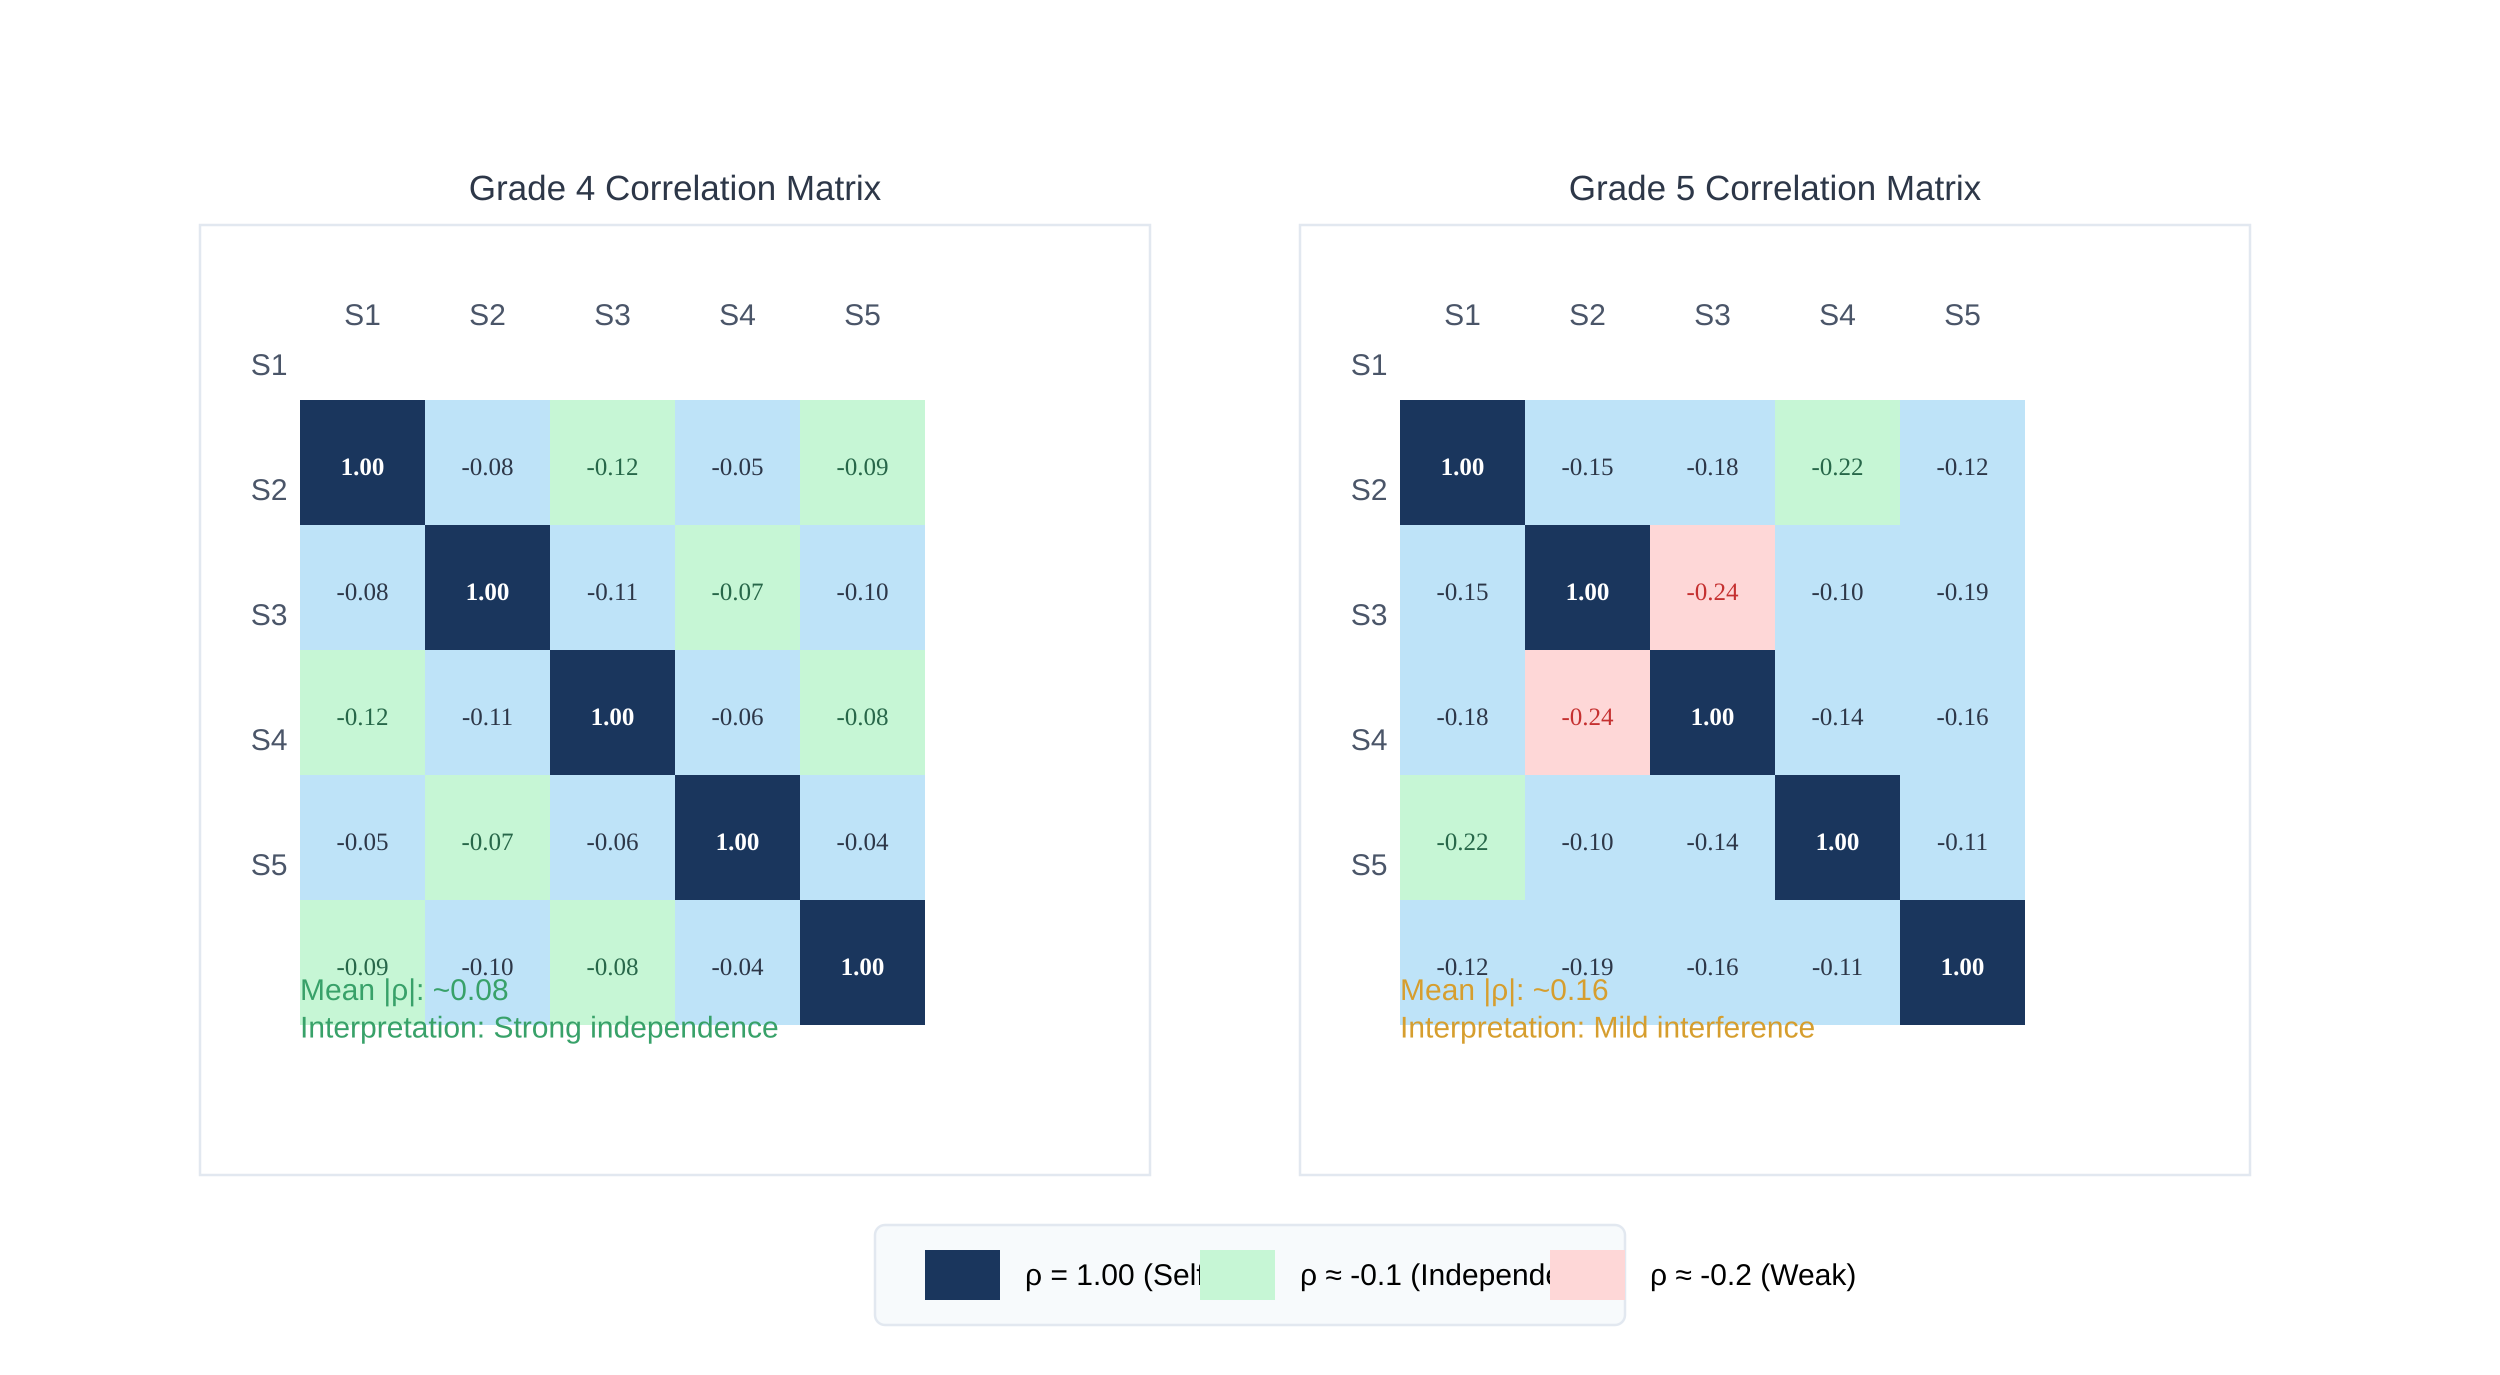
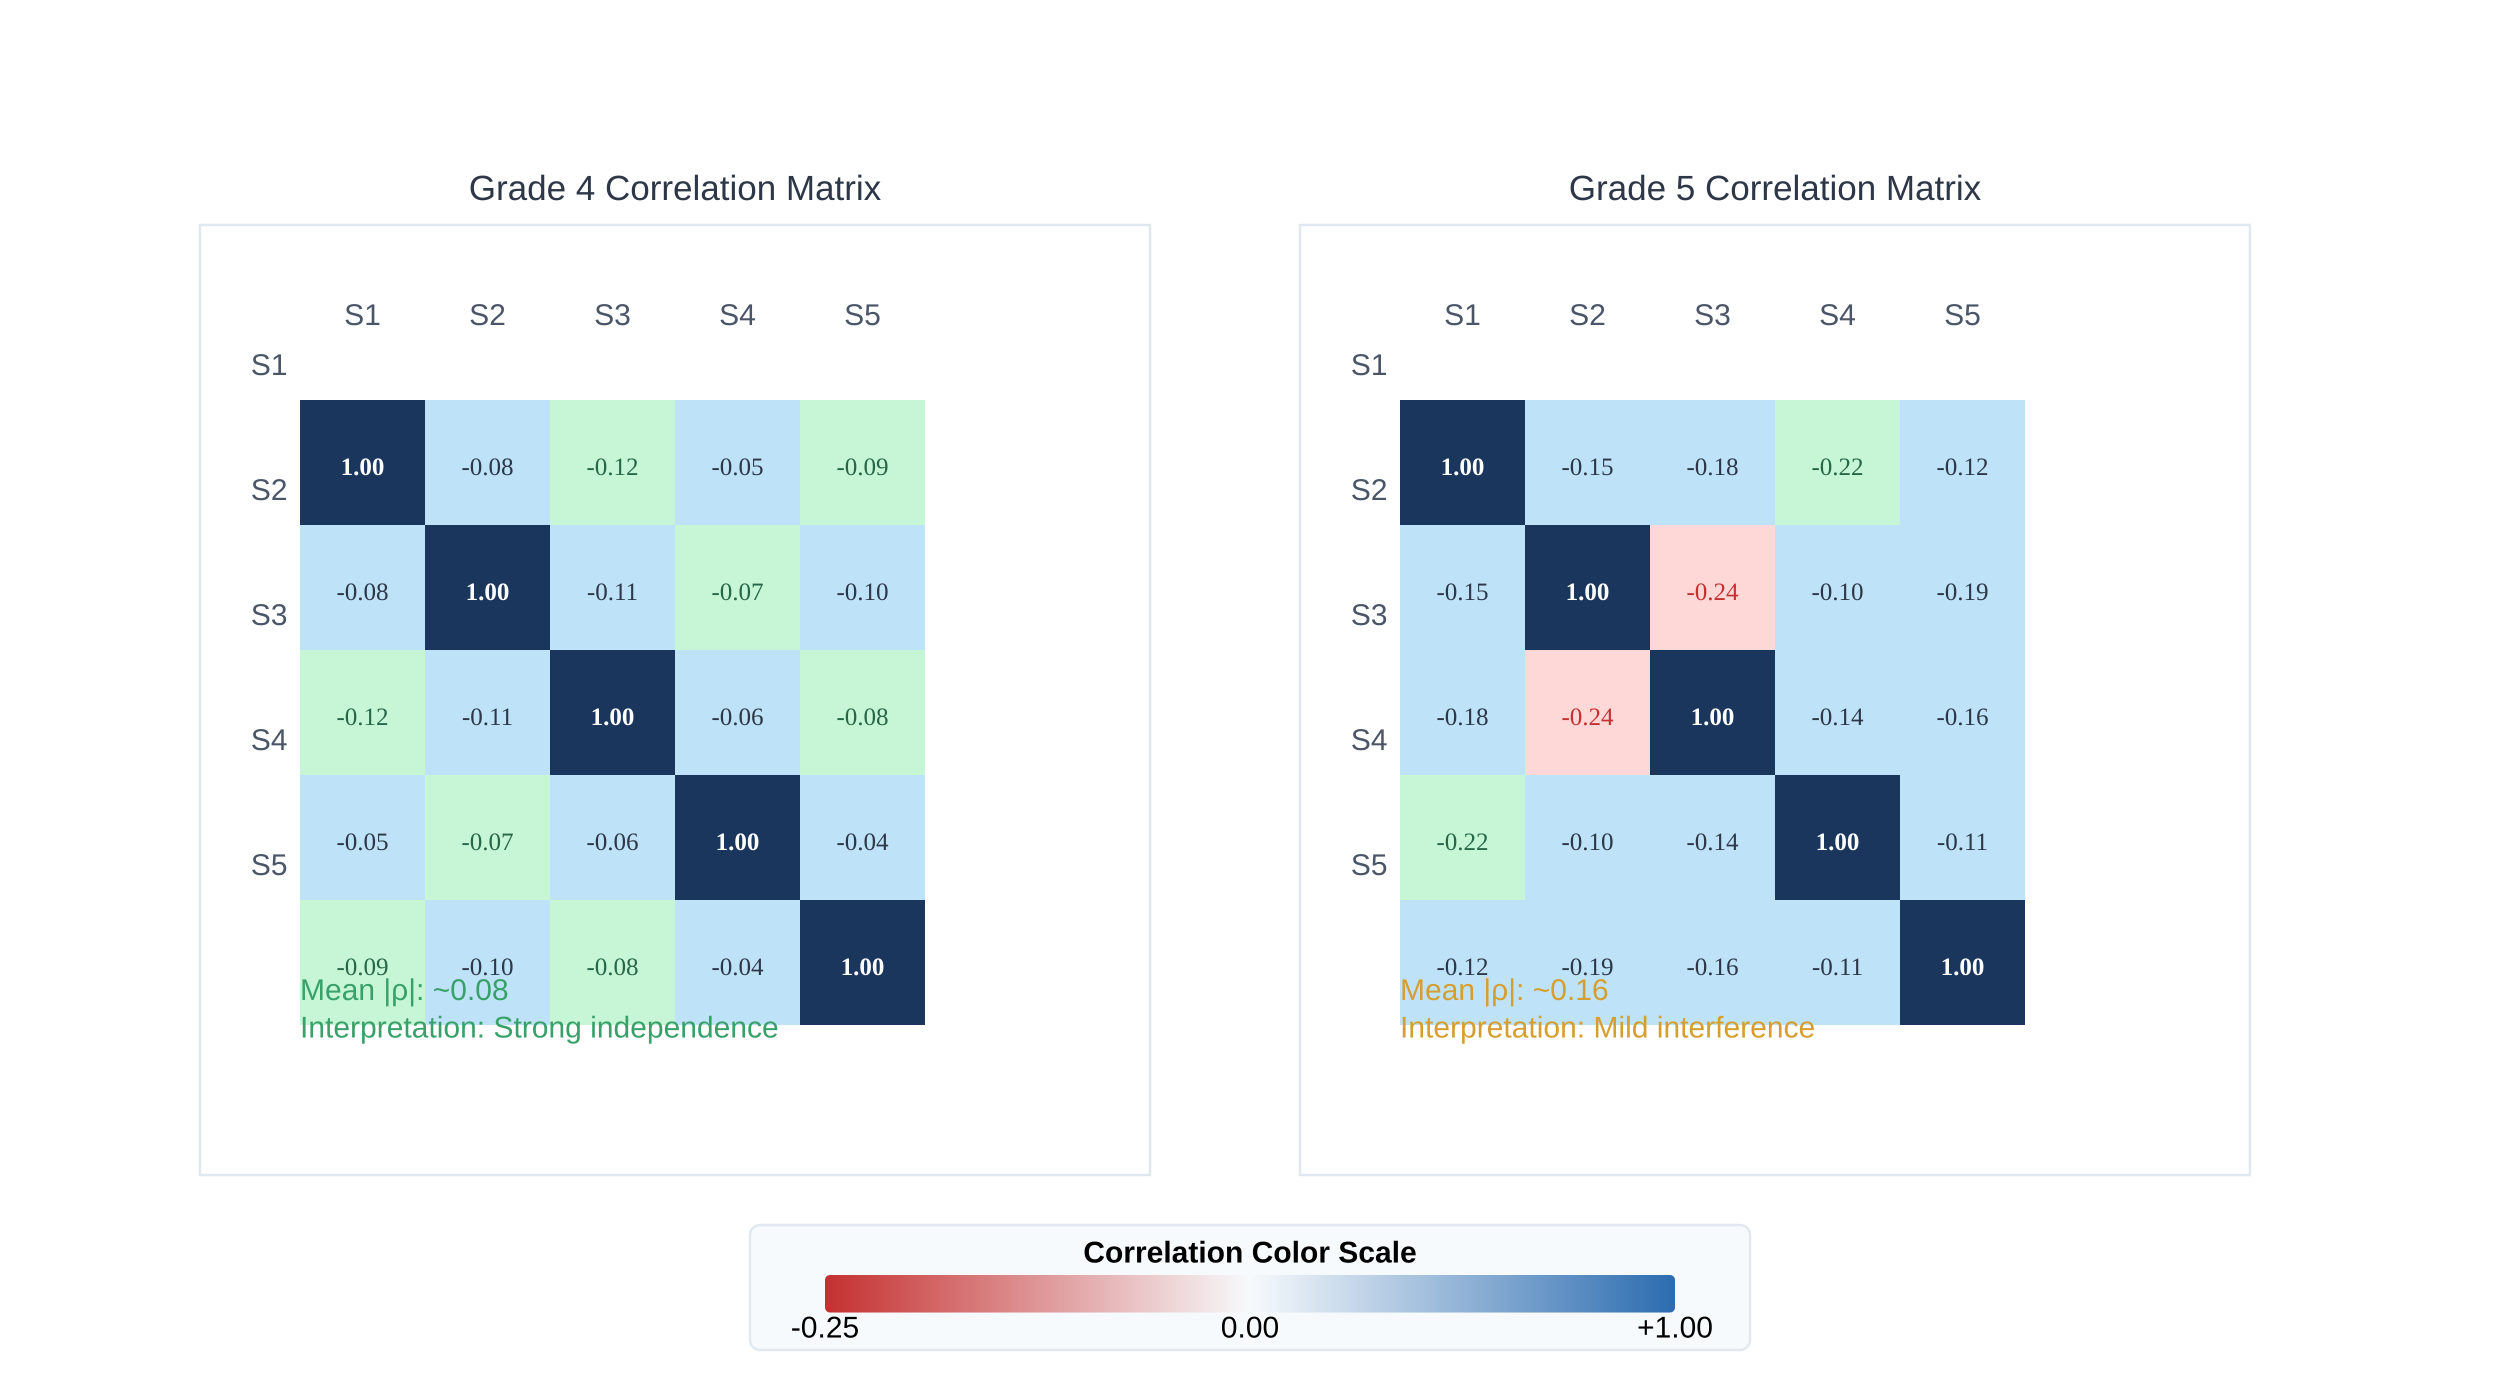
<svg xmlns="http://www.w3.org/2000/svg" viewBox="0 0 1000 550">
  <defs>
    <style>
      .title { font-family: 'Times New Roman', serif; font-size: 18px; font-weight: bold; fill: #1a365d; }
      .subtitle { font-family: 'Arial', sans-serif; font-size: 13px; fill: #718096; }
      .label { font-family: 'Arial', sans-serif; font-size: 14px; fill: #2d3748; }
      .small { font-family: 'Arial', sans-serif; font-size: 12px; }
      .tick { font-family: 'Arial', sans-serif; font-size: 12px; }
    </style>
  </defs>
  <rect width="1000" height="550" fill="white" />
  <g transform="translate(80, 90)">
    <rect x="0" y="0" width="380" height="380" fill="white" stroke="#e2e8f0" stroke-width="1" />
    <text x="190" y="-10" text-anchor="middle" class="label bold">Grade 4 Correlation Matrix</text>
    <g transform="translate(40, 30)">
      <g class="small" fill="#4a5568">
        <text x="25" y="10" text-anchor="middle">S1</text>
        <text x="75" y="10" text-anchor="middle">S2</text>
        <text x="125" y="10" text-anchor="middle">S3</text>
        <text x="175" y="10" text-anchor="middle">S4</text>
        <text x="225" y="10" text-anchor="middle">S5</text>
        <text x="-5" y="30" text-anchor="end">S1</text>
        <text x="-5" y="80" text-anchor="end">S2</text>
        <text x="-5" y="130" text-anchor="end">S3</text>
        <text x="-5" y="180" text-anchor="end">S4</text>
        <text x="-5" y="230" text-anchor="end">S5</text>
      </g>
      <rect x="0" y="40" width="50" height="50" fill="#1a365d" />
      <text x="25" y="70" text-anchor="middle" fill="white" font-size="10" font-weight="bold">1.00</text>
      <rect x="50" y="40" width="50" height="50" fill="#bee3f8" />
      <text x="75" y="70" text-anchor="middle" fill="#2d3748" font-size="10">-0.08</text>
      <rect x="100" y="40" width="50" height="50" fill="#c6f6d5" />
      <text x="125" y="70" text-anchor="middle" fill="#276749" font-size="10">-0.12</text>
      <rect x="150" y="40" width="50" height="50" fill="#bee3f8" />
      <text x="175" y="70" text-anchor="middle" fill="#2d3748" font-size="10">-0.05</text>
      <rect x="200" y="40" width="50" height="50" fill="#c6f6d5" />
      <text x="225" y="70" text-anchor="middle" fill="#276749" font-size="10">-0.09</text>
      <rect x="0" y="90" width="50" height="50" fill="#bee3f8" />
      <text x="25" y="120" text-anchor="middle" fill="#2d3748" font-size="10">-0.08</text>
      <rect x="50" y="90" width="50" height="50" fill="#1a365d" />
      <text x="75" y="120" text-anchor="middle" fill="white" font-size="10" font-weight="bold">1.00</text>
      <rect x="100" y="90" width="50" height="50" fill="#bee3f8" />
      <text x="125" y="120" text-anchor="middle" fill="#2d3748" font-size="10">-0.11</text>
      <rect x="150" y="90" width="50" height="50" fill="#c6f6d5" />
      <text x="175" y="120" text-anchor="middle" fill="#276749" font-size="10">-0.07</text>
      <rect x="200" y="90" width="50" height="50" fill="#bee3f8" />
      <text x="225" y="120" text-anchor="middle" fill="#2d3748" font-size="10">-0.10</text>
      <rect x="0" y="140" width="50" height="50" fill="#c6f6d5" />
      <text x="25" y="170" text-anchor="middle" fill="#276749" font-size="10">-0.12</text>
      <rect x="50" y="140" width="50" height="50" fill="#bee3f8" />
      <text x="75" y="170" text-anchor="middle" fill="#2d3748" font-size="10">-0.11</text>
      <rect x="100" y="140" width="50" height="50" fill="#1a365d" />
      <text x="125" y="170" text-anchor="middle" fill="white" font-size="10" font-weight="bold">1.00</text>
      <rect x="150" y="140" width="50" height="50" fill="#bee3f8" />
      <text x="175" y="170" text-anchor="middle" fill="#2d3748" font-size="10">-0.06</text>
      <rect x="200" y="140" width="50" height="50" fill="#c6f6d5" />
      <text x="225" y="170" text-anchor="middle" fill="#276749" font-size="10">-0.08</text>
      <rect x="0" y="190" width="50" height="50" fill="#bee3f8" />
      <text x="25" y="220" text-anchor="middle" fill="#2d3748" font-size="10">-0.05</text>
      <rect x="50" y="190" width="50" height="50" fill="#c6f6d5" />
      <text x="75" y="220" text-anchor="middle" fill="#276749" font-size="10">-0.07</text>
      <rect x="100" y="190" width="50" height="50" fill="#bee3f8" />
      <text x="125" y="220" text-anchor="middle" fill="#2d3748" font-size="10">-0.06</text>
      <rect x="150" y="190" width="50" height="50" fill="#1a365d" />
      <text x="175" y="220" text-anchor="middle" fill="white" font-size="10" font-weight="bold">1.00</text>
      <rect x="200" y="190" width="50" height="50" fill="#bee3f8" />
      <text x="225" y="220" text-anchor="middle" fill="#2d3748" font-size="10">-0.04</text>
      <rect x="0" y="240" width="50" height="50" fill="#c6f6d5" />
      <text x="25" y="270" text-anchor="middle" fill="#276749" font-size="10">-0.09</text>
      <rect x="50" y="240" width="50" height="50" fill="#bee3f8" />
      <text x="75" y="270" text-anchor="middle" fill="#2d3748" font-size="10">-0.10</text>
      <rect x="100" y="240" width="50" height="50" fill="#c6f6d5" />
      <text x="125" y="270" text-anchor="middle" fill="#276749" font-size="10">-0.08</text>
      <rect x="150" y="240" width="50" height="50" fill="#bee3f8" />
      <text x="175" y="270" text-anchor="middle" fill="#2d3748" font-size="10">-0.04</text>
      <rect x="200" y="240" width="50" height="50" fill="#1a365d" />
      <text x="225" y="270" text-anchor="middle" fill="white" font-size="10" font-weight="bold">1.00</text>
    </g>
    <g transform="translate(40, 310)">
      <text x="0" y="0" class="small" fill="#38a169">Mean |ρ|: ~0.08</text>
      <text x="0" y="15" class="small" fill="#38a169">Interpretation: Strong independence</text>
    </g>
  </g>
  <g transform="translate(520, 90)">
    <rect x="0" y="0" width="380" height="380" fill="white" stroke="#e2e8f0" stroke-width="1" />
    <text x="190" y="-10" text-anchor="middle" class="label bold">Grade 5 Correlation Matrix</text>
    <g transform="translate(40, 30)">
      <g class="small" fill="#4a5568">
        <text x="25" y="10" text-anchor="middle">S1</text>
        <text x="75" y="10" text-anchor="middle">S2</text>
        <text x="125" y="10" text-anchor="middle">S3</text>
        <text x="175" y="10" text-anchor="middle">S4</text>
        <text x="225" y="10" text-anchor="middle">S5</text>
        <text x="-5" y="30" text-anchor="end">S1</text>
        <text x="-5" y="80" text-anchor="end">S2</text>
        <text x="-5" y="130" text-anchor="end">S3</text>
        <text x="-5" y="180" text-anchor="end">S4</text>
        <text x="-5" y="230" text-anchor="end">S5</text>
      </g>
      <rect x="0" y="40" width="50" height="50" fill="#1a365d" />
      <text x="25" y="70" text-anchor="middle" fill="white" font-size="10" font-weight="bold">1.00</text>
      <rect x="50" y="40" width="50" height="50" fill="#bee3f8" />
      <text x="75" y="70" text-anchor="middle" fill="#2d3748" font-size="10">-0.15</text>
      <rect x="100" y="40" width="50" height="50" fill="#bee3f8" />
      <text x="125" y="70" text-anchor="middle" fill="#2d3748" font-size="10">-0.18</text>
      <rect x="150" y="40" width="50" height="50" fill="#c6f6d5" />
      <text x="175" y="70" text-anchor="middle" fill="#276749" font-size="10">-0.22</text>
      <rect x="200" y="40" width="50" height="50" fill="#bee3f8" />
      <text x="225" y="70" text-anchor="middle" fill="#2d3748" font-size="10">-0.12</text>
      <rect x="0" y="90" width="50" height="50" fill="#bee3f8" />
      <text x="25" y="120" text-anchor="middle" fill="#2d3748" font-size="10">-0.15</text>
      <rect x="50" y="90" width="50" height="50" fill="#1a365d" />
      <text x="75" y="120" text-anchor="middle" fill="white" font-size="10" font-weight="bold">1.00</text>
      <rect x="100" y="90" width="50" height="50" fill="#fed7d7" />
      <text x="125" y="120" text-anchor="middle" fill="#c53030" font-size="10">-0.24</text>
      <rect x="150" y="90" width="50" height="50" fill="#bee3f8" />
      <text x="175" y="120" text-anchor="middle" fill="#2d3748" font-size="10">-0.10</text>
      <rect x="200" y="90" width="50" height="50" fill="#bee3f8" />
      <text x="225" y="120" text-anchor="middle" fill="#2d3748" font-size="10">-0.19</text>
      <rect x="0" y="140" width="50" height="50" fill="#bee3f8" />
      <text x="25" y="170" text-anchor="middle" fill="#2d3748" font-size="10">-0.18</text>
      <rect x="50" y="140" width="50" height="50" fill="#fed7d7" />
      <text x="75" y="170" text-anchor="middle" fill="#c53030" font-size="10">-0.24</text>
      <rect x="100" y="140" width="50" height="50" fill="#1a365d" />
      <text x="125" y="170" text-anchor="middle" fill="white" font-size="10" font-weight="bold">1.00</text>
      <rect x="150" y="140" width="50" height="50" fill="#bee3f8" />
      <text x="175" y="170" text-anchor="middle" fill="#2d3748" font-size="10">-0.14</text>
      <rect x="200" y="140" width="50" height="50" fill="#bee3f8" />
      <text x="225" y="170" text-anchor="middle" fill="#2d3748" font-size="10">-0.16</text>
      <rect x="0" y="190" width="50" height="50" fill="#c6f6d5" />
      <text x="25" y="220" text-anchor="middle" fill="#276749" font-size="10">-0.22</text>
      <rect x="50" y="190" width="50" height="50" fill="#bee3f8" />
      <text x="75" y="220" text-anchor="middle" fill="#2d3748" font-size="10">-0.10</text>
      <rect x="100" y="190" width="50" height="50" fill="#bee3f8" />
      <text x="125" y="220" text-anchor="middle" fill="#2d3748" font-size="10">-0.14</text>
      <rect x="150" y="190" width="50" height="50" fill="#1a365d" />
      <text x="175" y="220" text-anchor="middle" fill="white" font-size="10" font-weight="bold">1.00</text>
      <rect x="200" y="190" width="50" height="50" fill="#bee3f8" />
      <text x="225" y="220" text-anchor="middle" fill="#2d3748" font-size="10">-0.11</text>
      <rect x="0" y="240" width="50" height="50" fill="#bee3f8" />
      <text x="25" y="270" text-anchor="middle" fill="#2d3748" font-size="10">-0.12</text>
      <rect x="50" y="240" width="50" height="50" fill="#bee3f8" />
      <text x="75" y="270" text-anchor="middle" fill="#2d3748" font-size="10">-0.19</text>
      <rect x="100" y="240" width="50" height="50" fill="#bee3f8" />
      <text x="125" y="270" text-anchor="middle" fill="#2d3748" font-size="10">-0.16</text>
      <rect x="150" y="240" width="50" height="50" fill="#bee3f8" />
      <text x="175" y="270" text-anchor="middle" fill="#2d3748" font-size="10">-0.11</text>
      <rect x="200" y="240" width="50" height="50" fill="#1a365d" />
      <text x="225" y="270" text-anchor="middle" fill="white" font-size="10" font-weight="bold">1.00</text>
    </g>
    <g transform="translate(40, 310)">
      <text x="0" y="0" class="small" fill="#d69e2e">Mean |ρ|: ~0.16</text>
      <text x="0" y="15" class="small" fill="#d69e2e">Interpretation: Mild interference</text>
    </g>
  </g>
-   <g transform="translate(350, 490)">
-     <rect x="0" y="0" width="300" height="40" fill="#f7fafc" stroke="#e2e8f0" rx="4" />
-     <rect x="20" y="10" width="30" height="20" fill="#1a365d" />
-     <text x="60" y="24" class="tick">ρ = 1.00 (Self)</text>
-     <rect x="130" y="10" width="30" height="20" fill="#c6f6d5" />
-     <text x="170" y="24" class="tick">ρ ≈ -0.1 (Independent)</text>
-     <rect x="270" y="10" width="30" height="20" fill="#fed7d7" />
-     <text x="310" y="24" class="tick">ρ ≈ -0.2 (Weak)</text>
+   <g transform="translate(300, 490)">
+     <rect x="0" y="0" width="400" height="50" fill="#f7fafc" stroke="#e2e8f0" rx="4" />
+     <text x="200" y="15" text-anchor="middle" class="tick" font-weight="bold">Correlation Color Scale</text>
+     <defs>
+       <linearGradient id="corrGrad" x1="0%" y1="0%" x2="100%" y2="0%">
+         <stop offset="0%" style="stop-color:#c53030" />
+         <stop offset="50%" style="stop-color:#f7fafc" />
+         <stop offset="100%" style="stop-color:#2b6cb0" />
+       </linearGradient>
+     </defs>
+     <rect x="30" y="20" width="340" height="15" fill="url(#corrGrad)" rx="2" />
+     <text x="30" y="45" text-anchor="middle" class="tick">-0.25</text>
+     <text x="200" y="45" text-anchor="middle" class="tick">0.00</text>
+     <text x="370" y="45" text-anchor="middle" class="tick">+1.00</text>
  </g>
</svg>
